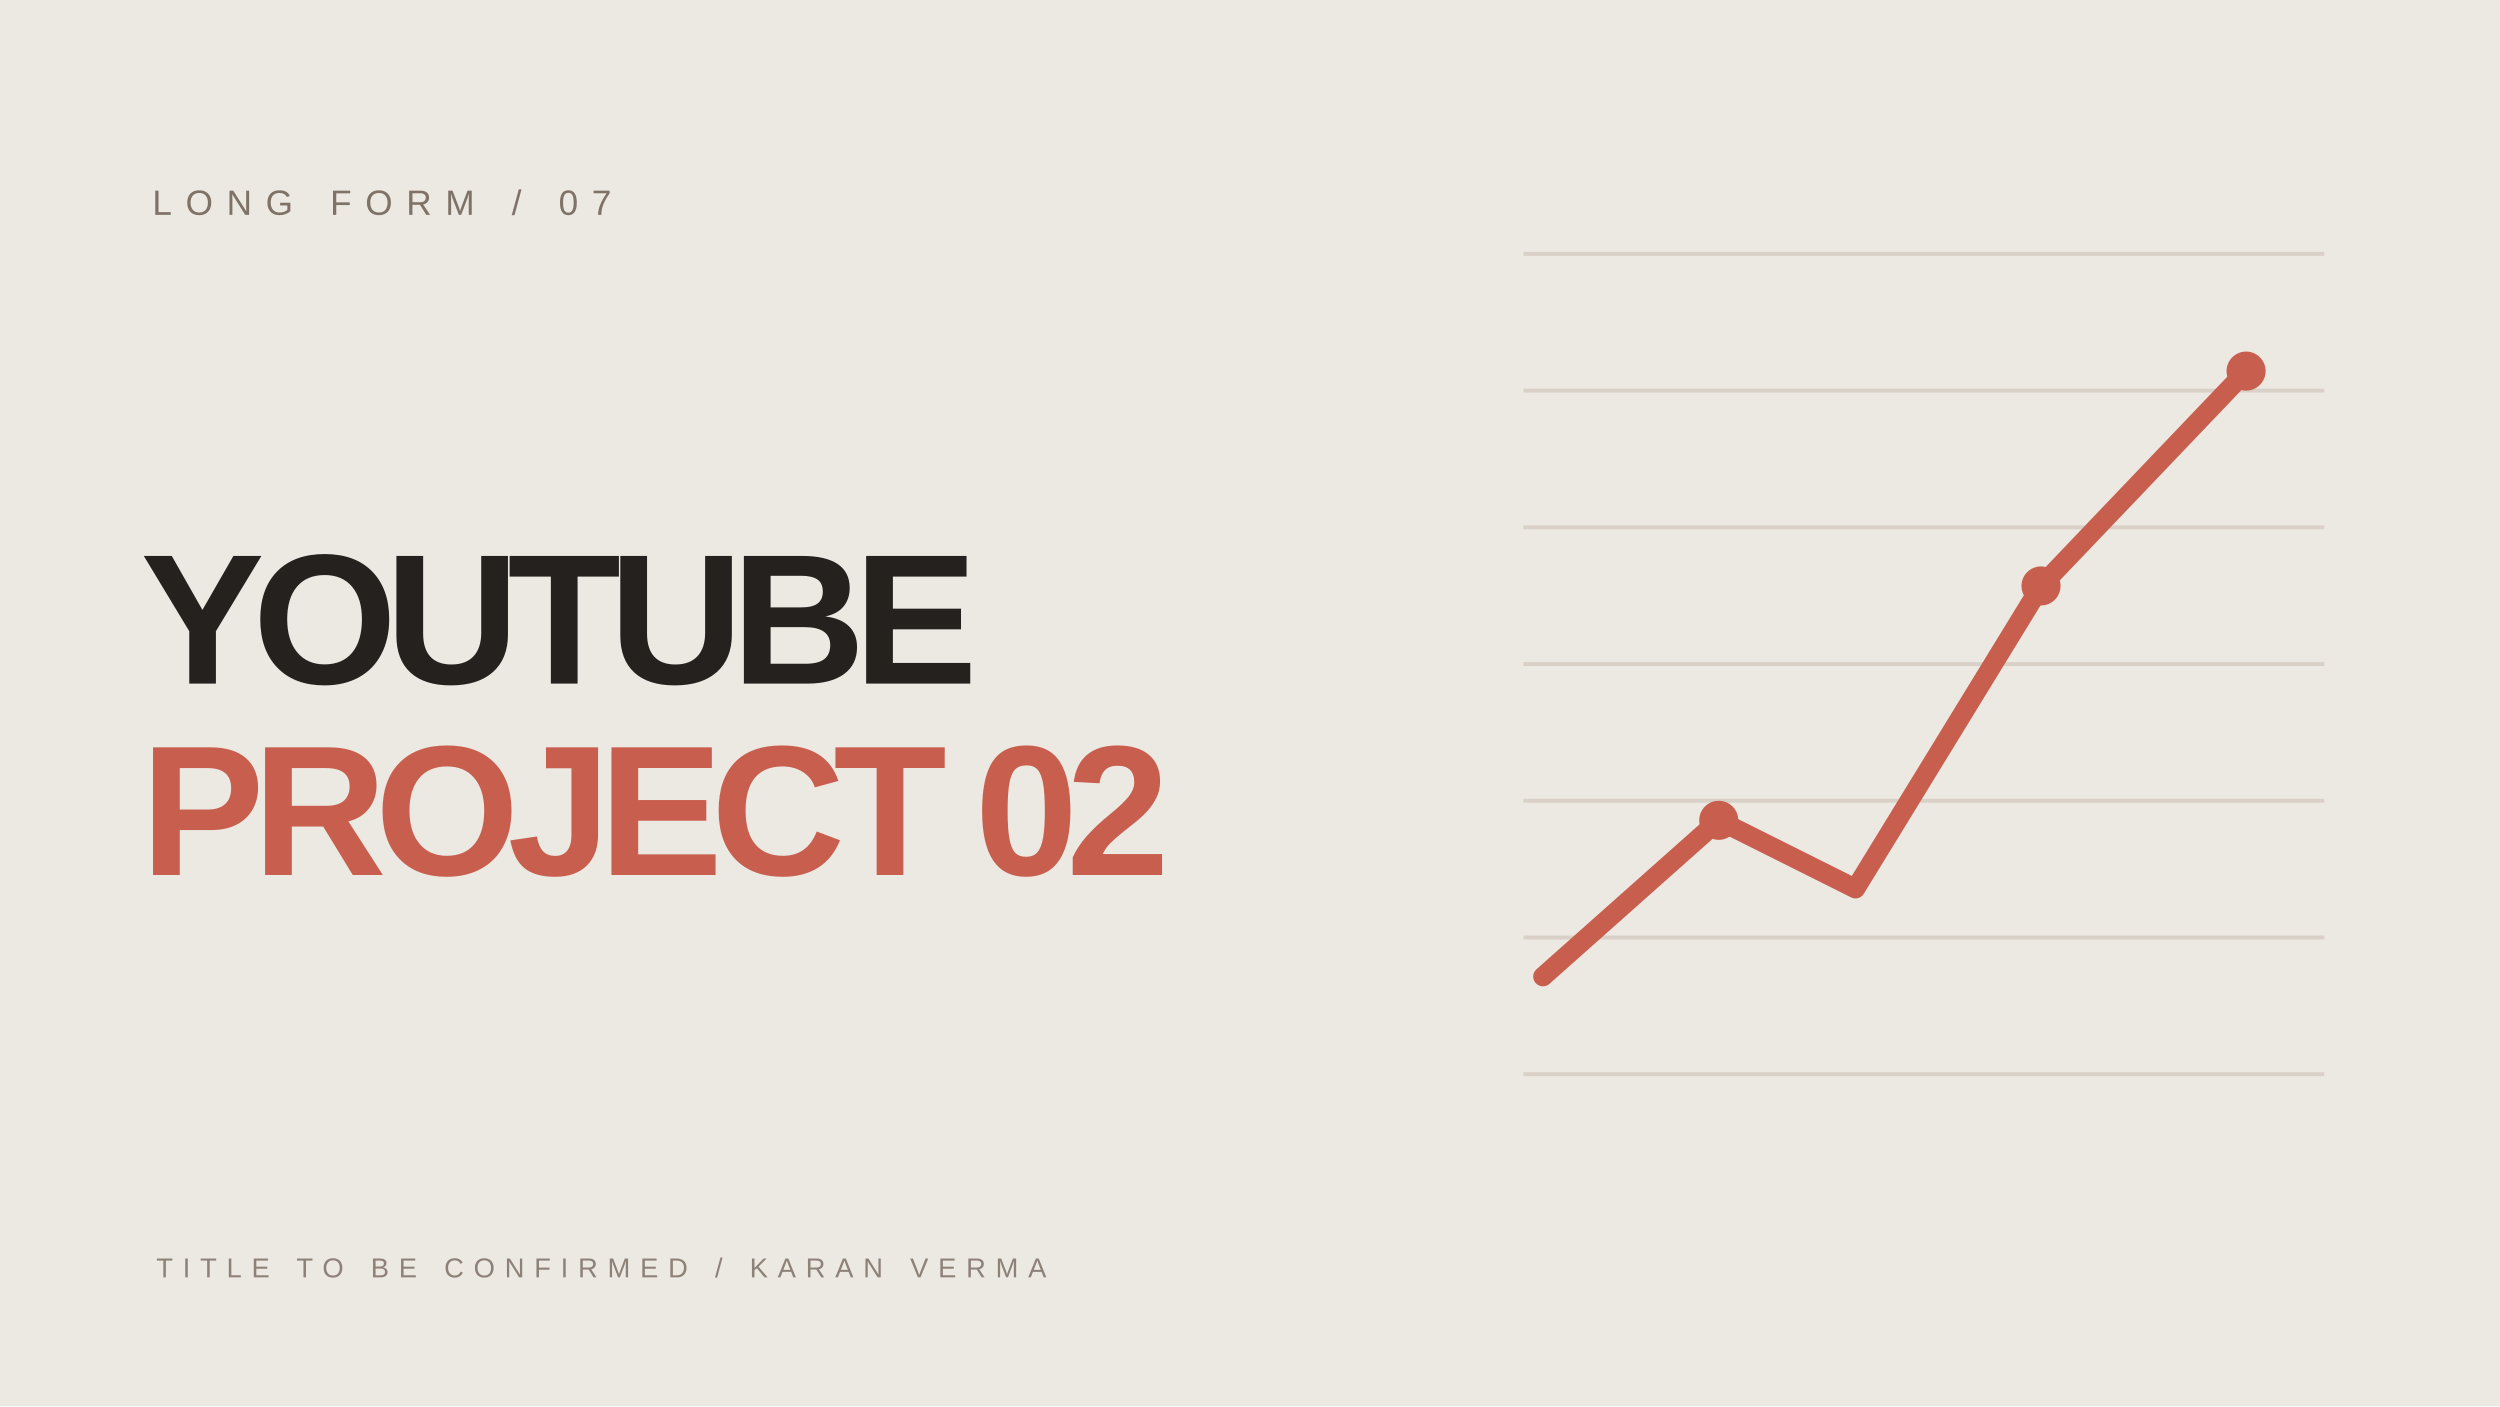
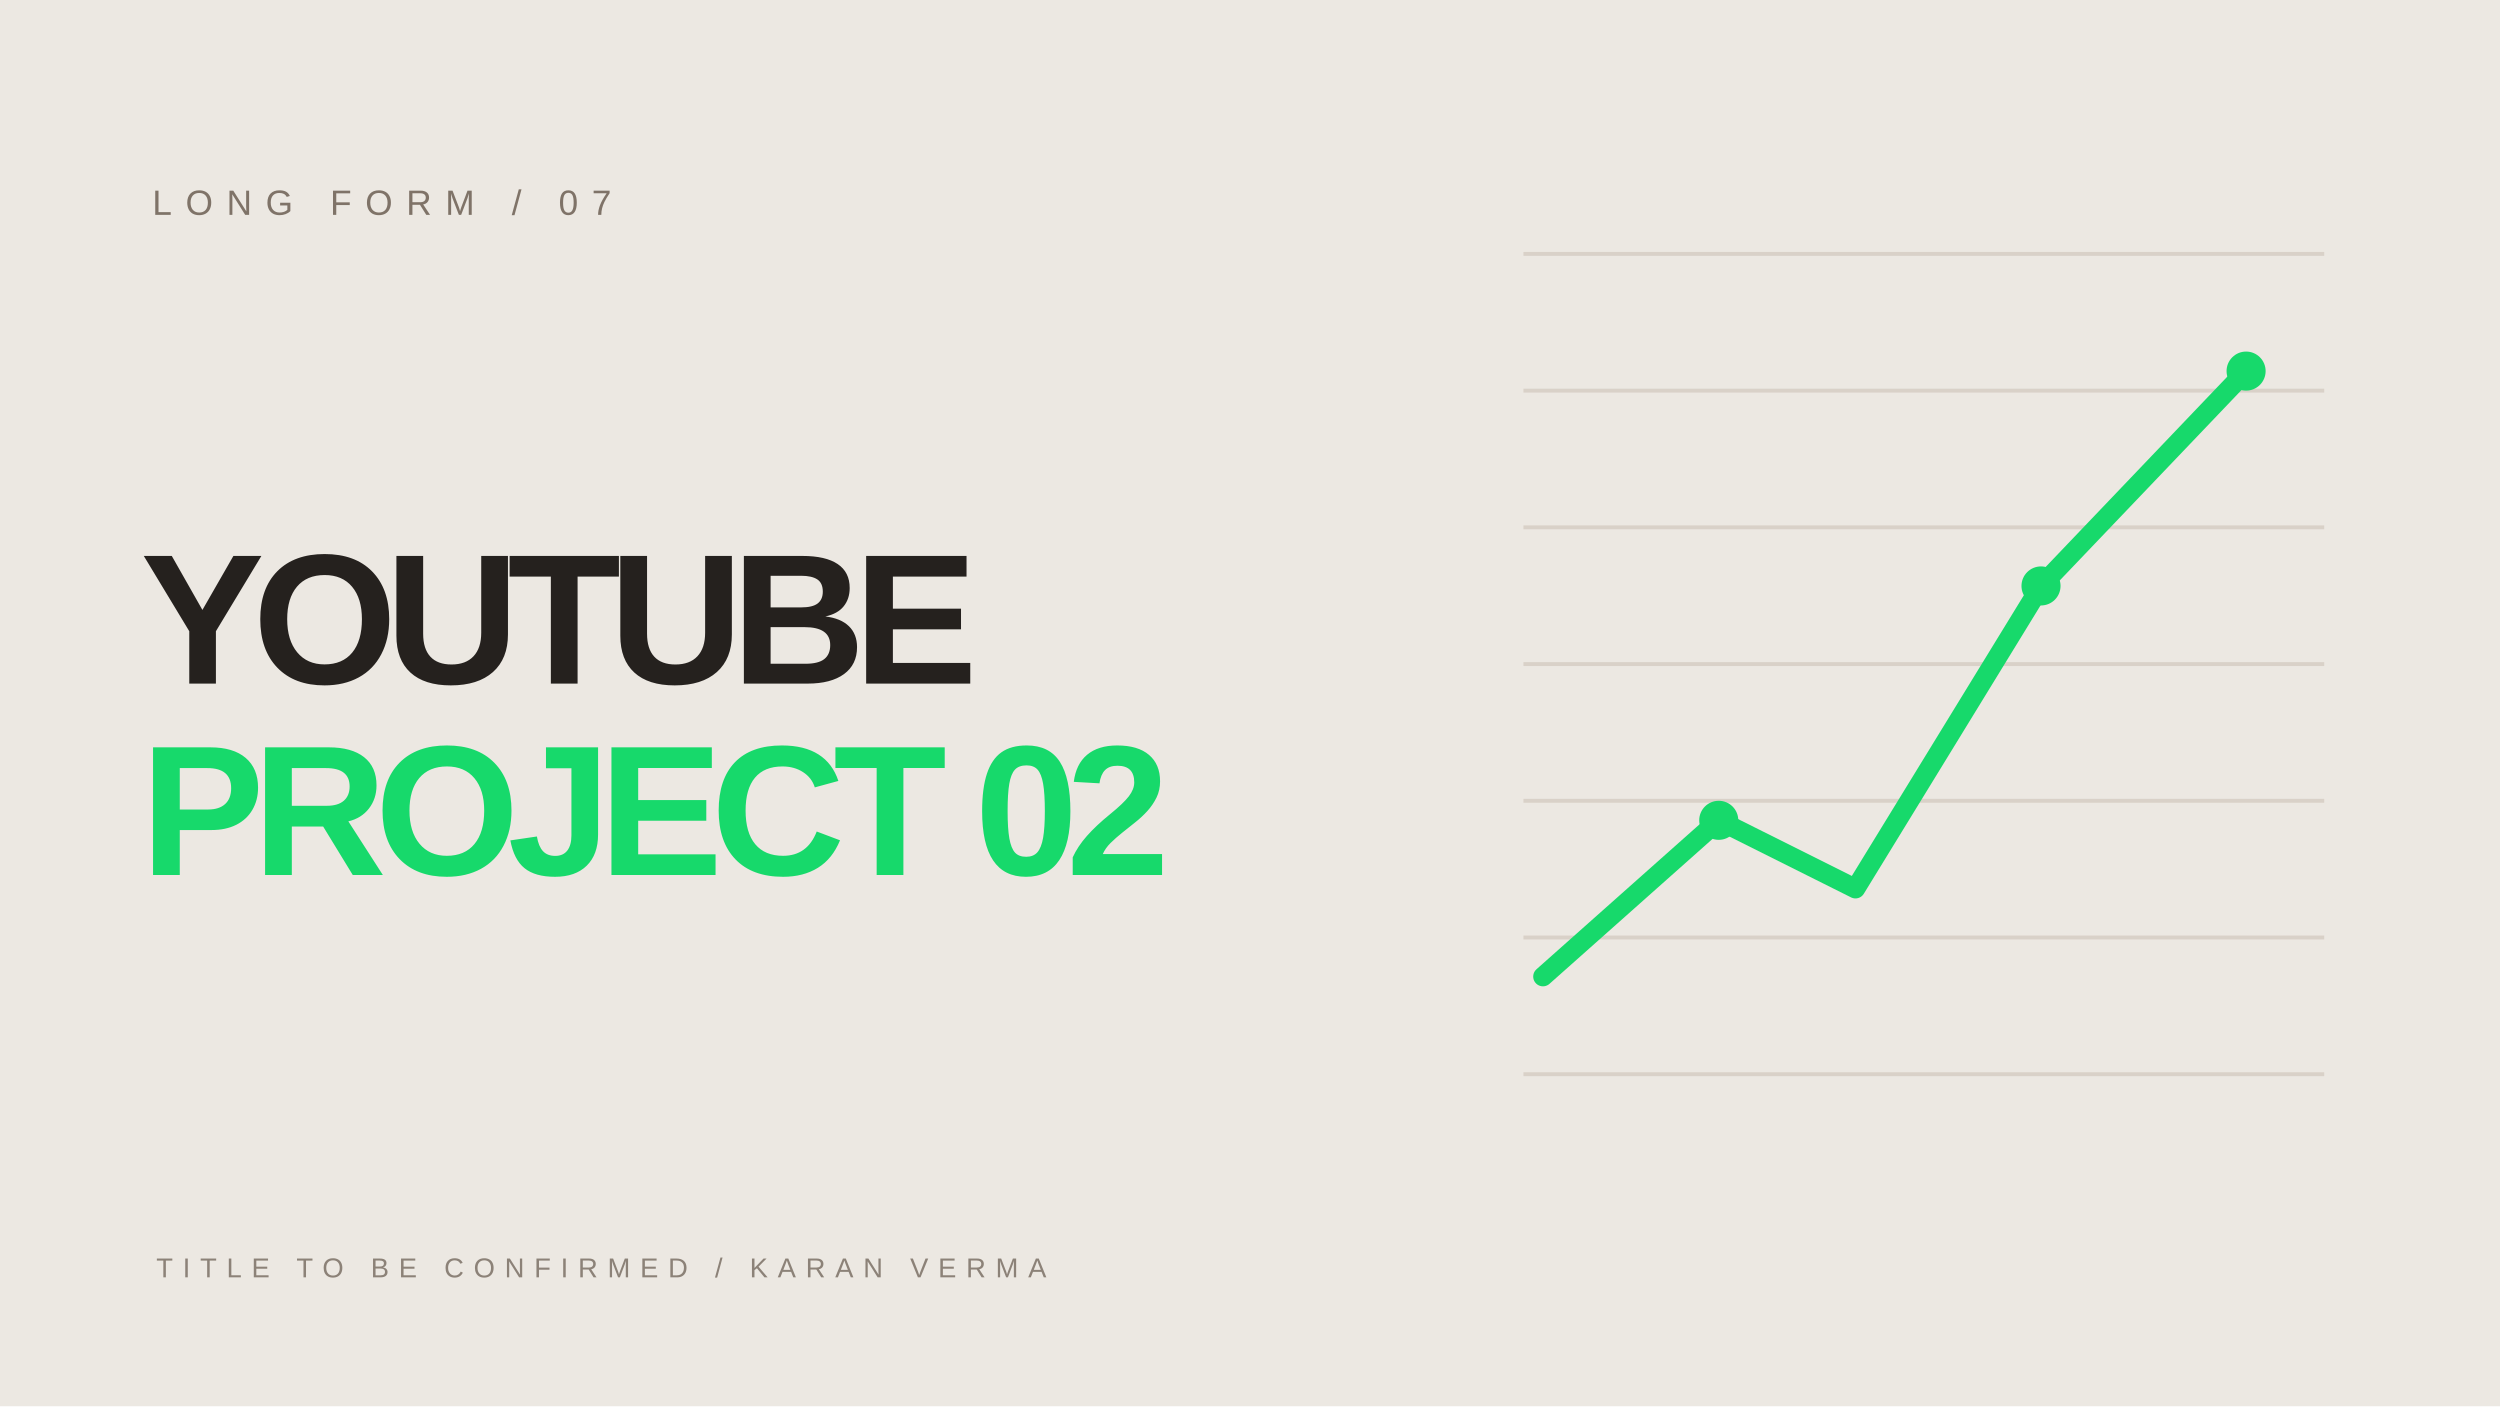
<svg xmlns="http://www.w3.org/2000/svg" viewBox="0 0 1280 720">
  <rect width="1280" height="720" fill="#ece8e2" />
  <path d="M780 130H1190M780 200H1190M780 270H1190M780 340H1190M780 410H1190M780 480H1190M780 550H1190" stroke="#d9d1c8" stroke-width="2" />
-   <path d="M790 500L880 420L950 455L1045 300L1150 190" fill="none" stroke="#c85e4d" stroke-width="10" stroke-linecap="round" stroke-linejoin="round" />
-   <circle cx="880" cy="420" r="10" fill="#c85e4d" />
-   <circle cx="1045" cy="300" r="10" fill="#c85e4d" />
-   <circle cx="1150" cy="190" r="10" fill="#c85e4d" />
+   <path d="M790 500L880 420L950 455L1045 300L1150 190" fill="none" stroke="#17d96b" stroke-width="10" stroke-linecap="round" stroke-linejoin="round" />
+   <circle cx="880" cy="420" r="10" fill="#17d96b" />
+   <circle cx="1045" cy="300" r="10" fill="#17d96b" />
+   <circle cx="1150" cy="190" r="10" fill="#17d96b" />
  <text x="78" y="110" font-family="Arial,sans-serif" font-size="18" letter-spacing="7" fill="#7f7368">LONG FORM / 07</text>
  <text x="72" y="350" font-family="Arial,sans-serif" font-size="95" font-weight="700" letter-spacing="-6" fill="#25211e">YOUTUBE</text>
-   <text x="72" y="448" font-family="Arial,sans-serif" font-size="95" font-weight="700" letter-spacing="-6" fill="#c85e4d">PROJECT 02</text>
+   <text x="72" y="448" font-family="Arial,sans-serif" font-size="95" font-weight="700" letter-spacing="-6" fill="#17d96b">PROJECT 02</text>
  <text x="80" y="654" font-family="Arial,sans-serif" font-size="14" letter-spacing="5" fill="#8c8278">TITLE TO BE CONFIRMED / KARAN VERMA</text>
</svg>
